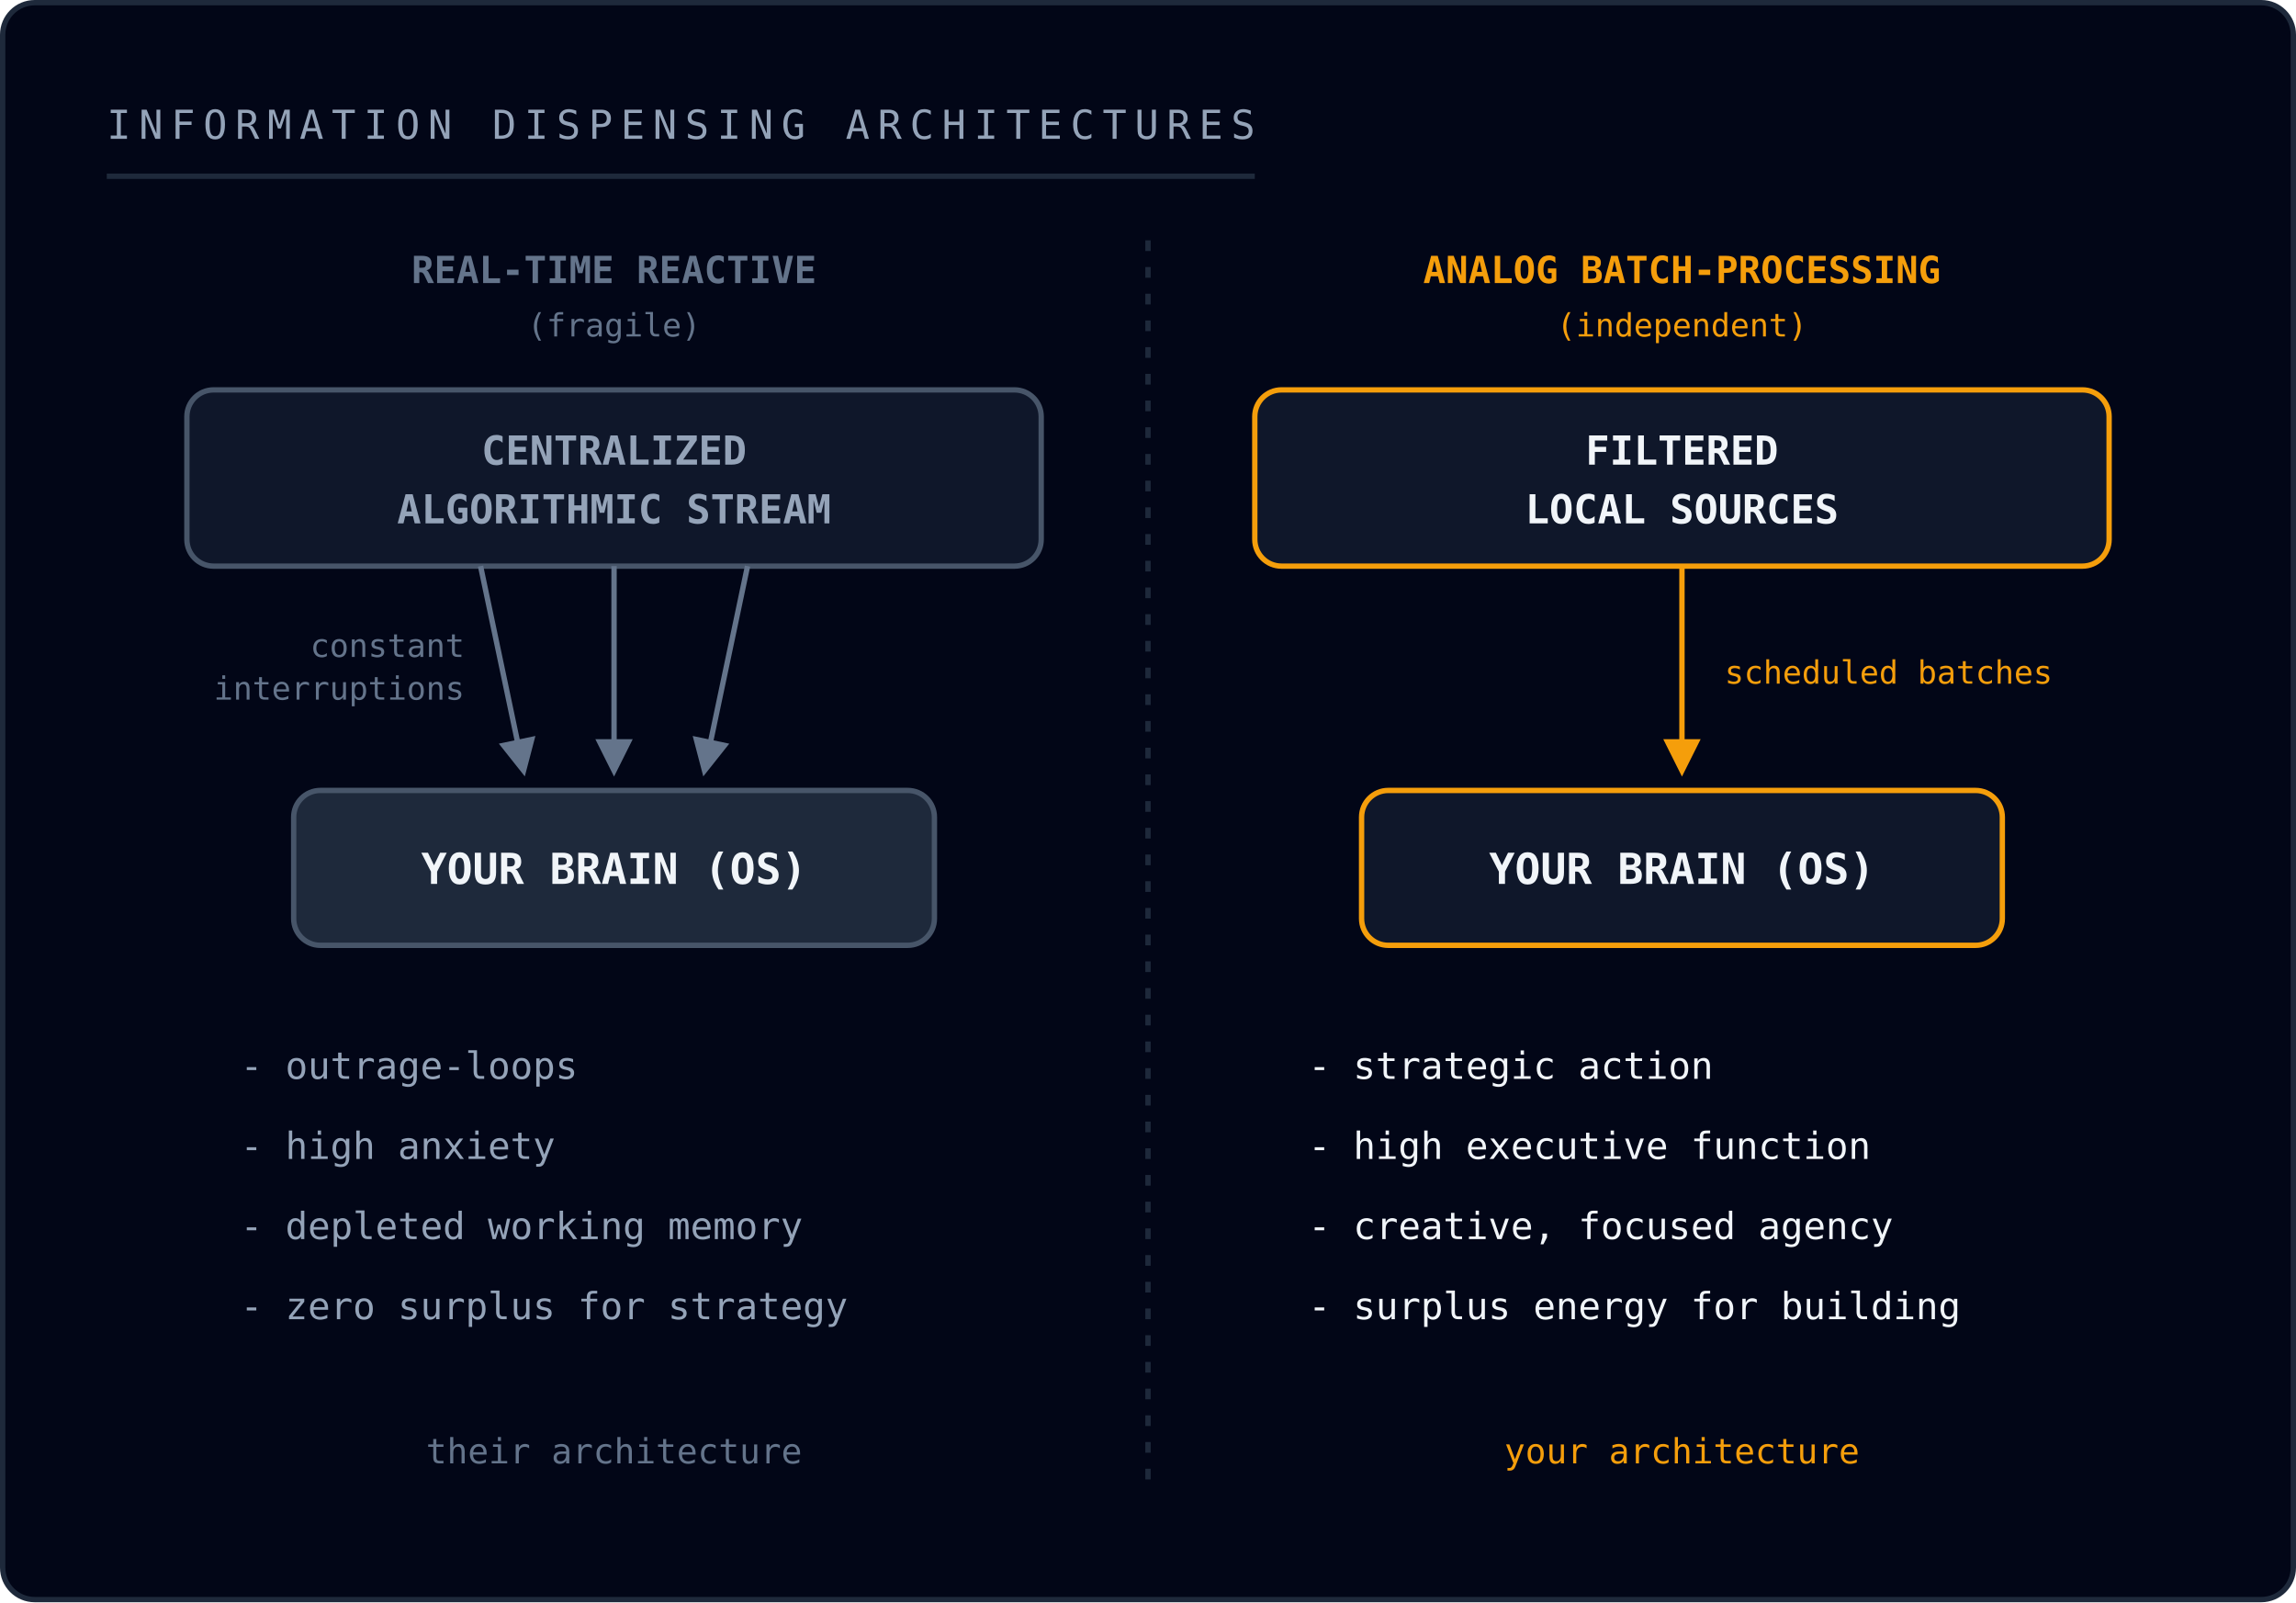
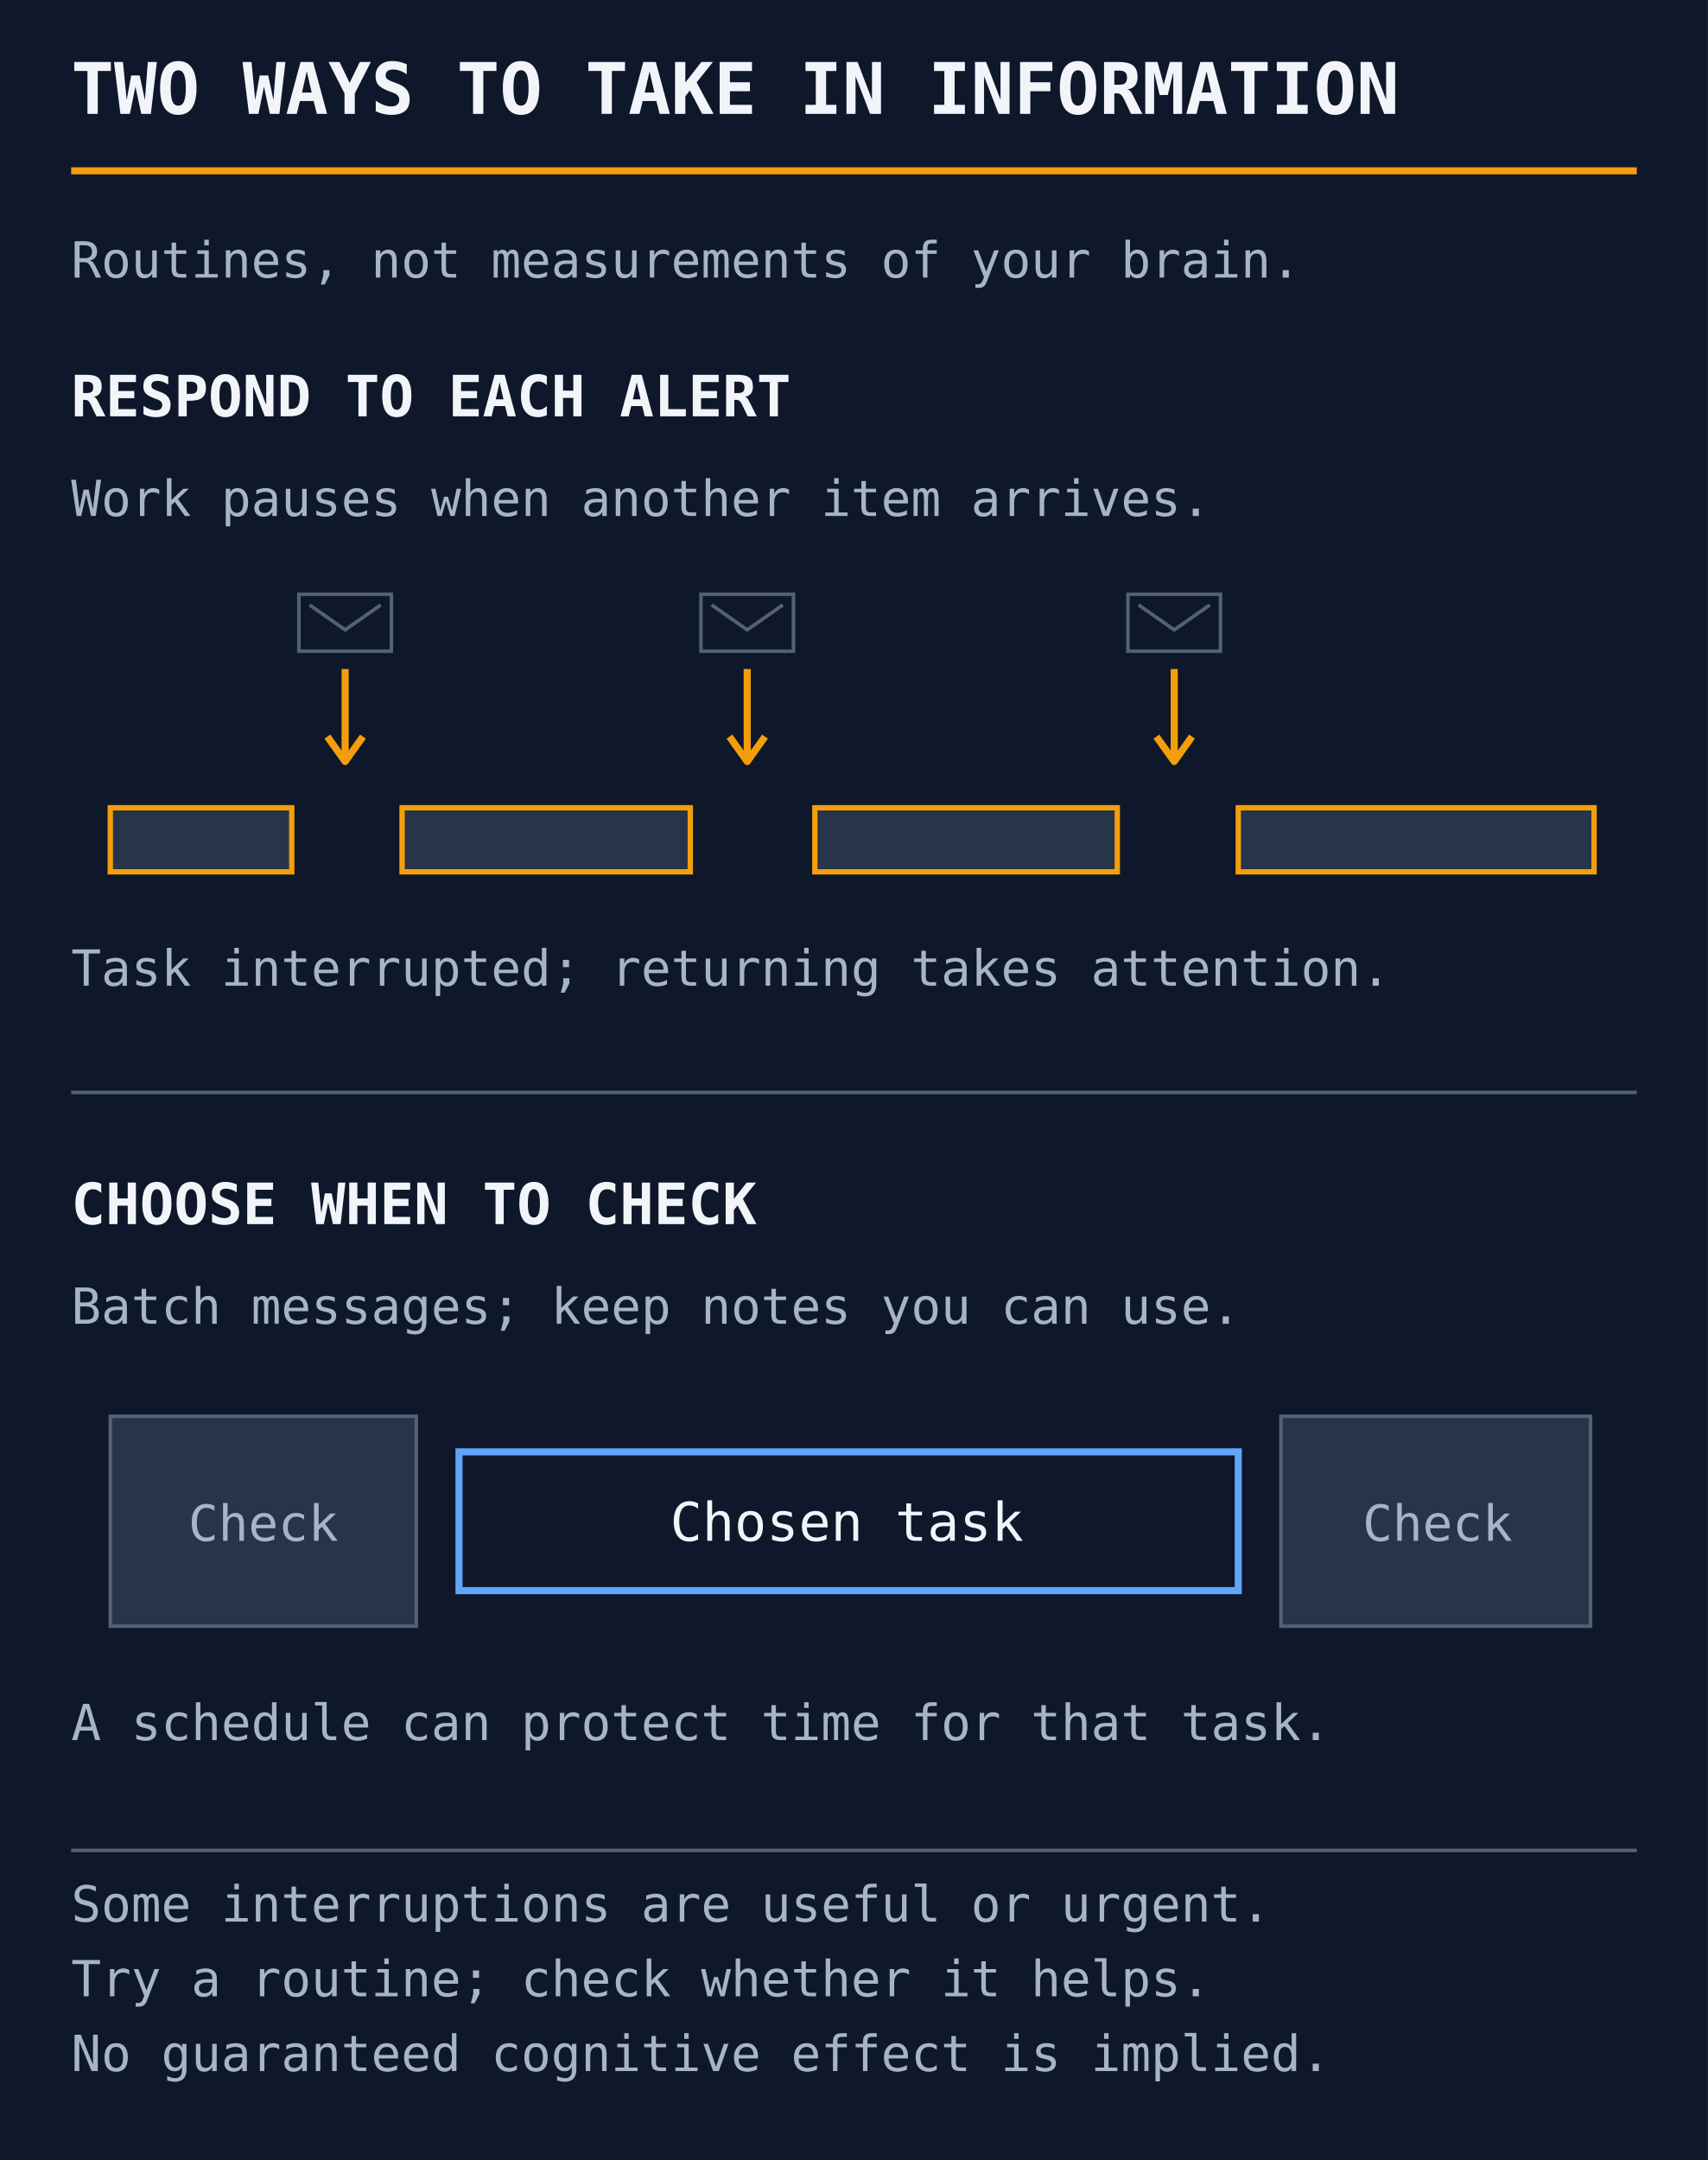
- <svg xmlns="http://www.w3.org/2000/svg" viewBox="0 0 860 600" font-family="'JetBrains Mono','SFMono-Regular',Menlo,Consolas,monospace">
-   <defs>
-     <marker id="ag" viewBox="0 0 10 10" refX="8" refY="5" markerWidth="7" markerHeight="7" orient="auto-start-reverse">
-       <path d="M0,0L10,5L0,10z" fill="#64748b" />
-     </marker>
-     <marker id="aa" viewBox="0 0 10 10" refX="8" refY="5" markerWidth="7" markerHeight="7" orient="auto-start-reverse">
-       <path d="M0,0L10,5L0,10z" fill="#f59e0b" />
-     </marker>
-   </defs>
-   <rect x="1" y="1" width="858" height="598" rx="12" fill="#020617" stroke="#1e293b" stroke-width="2" />
-   <text x="40" y="52" font-size="15" letter-spacing="3" fill="#94a3b8">INFORMATION DISPENSING ARCHITECTURES</text>
-   <line x1="40" y1="66" x2="470" y2="66" stroke="#1e293b" stroke-width="2" />
-   <line x1="430" y1="90" x2="430" y2="560" stroke="#1e293b" stroke-width="2" stroke-dasharray="4 6" />
-   <text x="230" y="106" font-size="14" font-weight="600" fill="#64748b" text-anchor="middle">REAL-TIME REACTIVE</text>
-   <text x="230" y="126" font-size="12" fill="#64748b" text-anchor="middle">(fragile)</text>
-   <rect x="70" y="146" width="320" height="66" rx="10" fill="#0f172a" stroke="#475569" stroke-width="2" />
-   <text x="230" y="174" font-size="15" font-weight="600" fill="#94a3b8" text-anchor="middle">CENTRALIZED</text>
-   <text x="230" y="196" font-size="15" font-weight="600" fill="#94a3b8" text-anchor="middle">ALGORITHMIC STREAM</text>
-   <line x1="180" y1="212" x2="196" y2="288" stroke="#64748b" stroke-width="2" marker-end="url(#ag)" />
-   <line x1="230" y1="212" x2="230" y2="288" stroke="#64748b" stroke-width="2" marker-end="url(#ag)" />
-   <line x1="280" y1="212" x2="264" y2="288" stroke="#64748b" stroke-width="2" marker-end="url(#ag)" />
-   <text x="174" y="246" font-size="12" fill="#64748b" text-anchor="end">constant</text>
-   <text x="174" y="262" font-size="12" fill="#64748b" text-anchor="end">interruptions</text>
-   <rect x="110" y="296" width="240" height="58" rx="10" fill="#1e293b" stroke="#475569" stroke-width="2" />
-   <text x="230" y="331" font-size="16" font-weight="600" fill="#f1f5f9" text-anchor="middle">YOUR BRAIN (OS)</text>
-   <text x="90" y="404" font-size="14" fill="#94a3b8">- outrage-loops</text>
-   <text x="90" y="434" font-size="14" fill="#94a3b8">- high anxiety</text>
-   <text x="90" y="464" font-size="14" fill="#94a3b8">- depleted working memory</text>
-   <text x="90" y="494" font-size="14" fill="#94a3b8">- zero surplus for strategy</text>
-   <text x="630" y="106" font-size="14" font-weight="600" fill="#f59e0b" text-anchor="middle">ANALOG BATCH-PROCESSING</text>
-   <text x="630" y="126" font-size="12" fill="#f59e0b" text-anchor="middle">(independent)</text>
-   <rect x="470" y="146" width="320" height="66" rx="10" fill="#0f172a" stroke="#f59e0b" stroke-width="2" />
-   <text x="630" y="174" font-size="15" font-weight="600" fill="#f1f5f9" text-anchor="middle">FILTERED</text>
-   <text x="630" y="196" font-size="15" font-weight="600" fill="#f1f5f9" text-anchor="middle">LOCAL SOURCES</text>
-   <line x1="630" y1="212" x2="630" y2="288" stroke="#f59e0b" stroke-width="2" marker-end="url(#aa)" />
-   <text x="646" y="256" font-size="12" fill="#f59e0b">scheduled batches</text>
-   <rect x="510" y="296" width="240" height="58" rx="10" fill="#0f172a" stroke="#f59e0b" stroke-width="2" />
-   <text x="630" y="331" font-size="16" font-weight="600" fill="#f1f5f9" text-anchor="middle">YOUR BRAIN (OS)</text>
-   <text x="490" y="404" font-size="14" fill="#f1f5f9">- strategic action</text>
-   <text x="490" y="434" font-size="14" fill="#f1f5f9">- high executive function</text>
-   <text x="490" y="464" font-size="14" fill="#f1f5f9">- creative, focused agency</text>
-   <text x="490" y="494" font-size="14" fill="#f1f5f9">- surplus energy for building</text>
-   <text x="230" y="548" font-size="13" fill="#64748b" text-anchor="middle">their architecture</text>
-   <text x="630" y="548" font-size="13" fill="#f59e0b" text-anchor="middle">your architecture</text>
+ <svg xmlns="http://www.w3.org/2000/svg" viewBox="0 0 480 607" role="img" aria-labelledby="title desc" font-family="JetBrains Mono, monospace">
+   <rect x="0" y="0" width="480" height="607" fill="#0f172a" stroke="none" stroke-width="1" />
+   <text x="20" y="32" font-size="20" fill="#f1f5f9" text-anchor="start" font-weight="600">TWO WAYS TO TAKE IN INFORMATION</text>
+   <path d="M20 48L460 48" fill="none" stroke="#f59e0b" stroke-width="2" stroke-linejoin="round" stroke-linecap="butt" />
+   <text x="20" y="78" font-size="14" fill="#a6b4c8" text-anchor="start" font-weight="400">Routines, not measurements of your brain.</text>
+   <text x="20" y="117" font-size="16" fill="#f1f5f9" text-anchor="start" font-weight="600">RESPOND TO EACH ALERT</text>
+   <text x="20" y="145" font-size="14" fill="#a6b4c8" text-anchor="start" font-weight="400">Work pauses when another item arrives.</text>
+   <rect x="84" y="167" width="26" height="16" fill="#0f172a" stroke="#526176" stroke-width="1" />
+   <path d="M87 170L97 177L107 170" fill="none" stroke="#526176" stroke-width="1" stroke-linejoin="round" stroke-linecap="butt" />
+   <path d="M97 188L97 214" fill="none" stroke="#f59e0b" stroke-width="2" stroke-linejoin="round" stroke-linecap="butt" />
+   <path d="M92 207L97 214L102 207" fill="none" stroke="#f59e0b" stroke-width="2" stroke-linejoin="round" stroke-linecap="butt" />
+   <rect x="197" y="167" width="26" height="16" fill="#0f172a" stroke="#526176" stroke-width="1" />
+   <path d="M200 170L210 177L220 170" fill="none" stroke="#526176" stroke-width="1" stroke-linejoin="round" stroke-linecap="butt" />
+   <path d="M210 188L210 214" fill="none" stroke="#f59e0b" stroke-width="2" stroke-linejoin="round" stroke-linecap="butt" />
+   <path d="M205 207L210 214L215 207" fill="none" stroke="#f59e0b" stroke-width="2" stroke-linejoin="round" stroke-linecap="butt" />
+   <rect x="317" y="167" width="26" height="16" fill="#0f172a" stroke="#526176" stroke-width="1" />
+   <path d="M320 170L330 177L340 170" fill="none" stroke="#526176" stroke-width="1" stroke-linejoin="round" stroke-linecap="butt" />
+   <path d="M330 188L330 214" fill="none" stroke="#f59e0b" stroke-width="2" stroke-linejoin="round" stroke-linecap="butt" />
+   <path d="M325 207L330 214L335 207" fill="none" stroke="#f59e0b" stroke-width="2" stroke-linejoin="round" stroke-linecap="butt" />
+   <rect x="31" y="227" width="51" height="18" fill="#263548" stroke="#f59e0b" stroke-width="1.5" />
+   <rect x="113" y="227" width="81" height="18" fill="#263548" stroke="#f59e0b" stroke-width="1.5" />
+   <rect x="229" y="227" width="85" height="18" fill="#263548" stroke="#f59e0b" stroke-width="1.5" />
+   <rect x="348" y="227" width="100" height="18" fill="#263548" stroke="#f59e0b" stroke-width="1.5" />
+   <text x="20" y="277" font-size="14" fill="#a6b4c8" text-anchor="start" font-weight="400">Task interrupted; returning takes attention.</text>
+   <path d="M20 307L460 307" fill="none" stroke="#526176" stroke-width="1" stroke-linejoin="round" stroke-linecap="butt" />
+   <text x="20" y="344" font-size="16" fill="#f1f5f9" text-anchor="start" font-weight="600">CHOOSE WHEN TO CHECK</text>
+   <text x="20" y="372" font-size="14" fill="#a6b4c8" text-anchor="start" font-weight="400">Batch messages; keep notes you can use.</text>
+   <rect x="31" y="398" width="86" height="59" fill="#263548" stroke="#526176" stroke-width="1" />
+   <rect x="360" y="398" width="87" height="59" fill="#263548" stroke="#526176" stroke-width="1" />
+   <text x="74" y="433" font-size="14" fill="#a6b4c8" text-anchor="middle" font-weight="400">Check</text>
+   <text x="404" y="433" font-size="14" fill="#a6b4c8" text-anchor="middle" font-weight="400">Check</text>
+   <rect x="129" y="408" width="219" height="39" fill="#0f172a" stroke="#60a5fa" stroke-width="2" />
+   <text x="238" y="433" font-size="15" fill="#f1f5f9" text-anchor="middle" font-weight="400">Chosen task</text>
+   <text x="20" y="489" font-size="14" fill="#a6b4c8" text-anchor="start" font-weight="400">A schedule can protect time for that task.</text>
+   <path d="M20 520L460 520" fill="none" stroke="#526176" stroke-width="1" stroke-linejoin="round" stroke-linecap="butt" />
+   <text x="20" y="540" font-size="14" fill="#a6b4c8" text-anchor="start" font-weight="400">Some interruptions are useful or urgent.</text>
+   <text x="20" y="561" font-size="14" fill="#a6b4c8" text-anchor="start" font-weight="400">Try a routine; check whether it helps.</text>
+   <text x="20" y="582" font-size="14" fill="#a6b4c8" text-anchor="start" font-weight="400">No guaranteed cognitive effect is implied.</text>
</svg>
